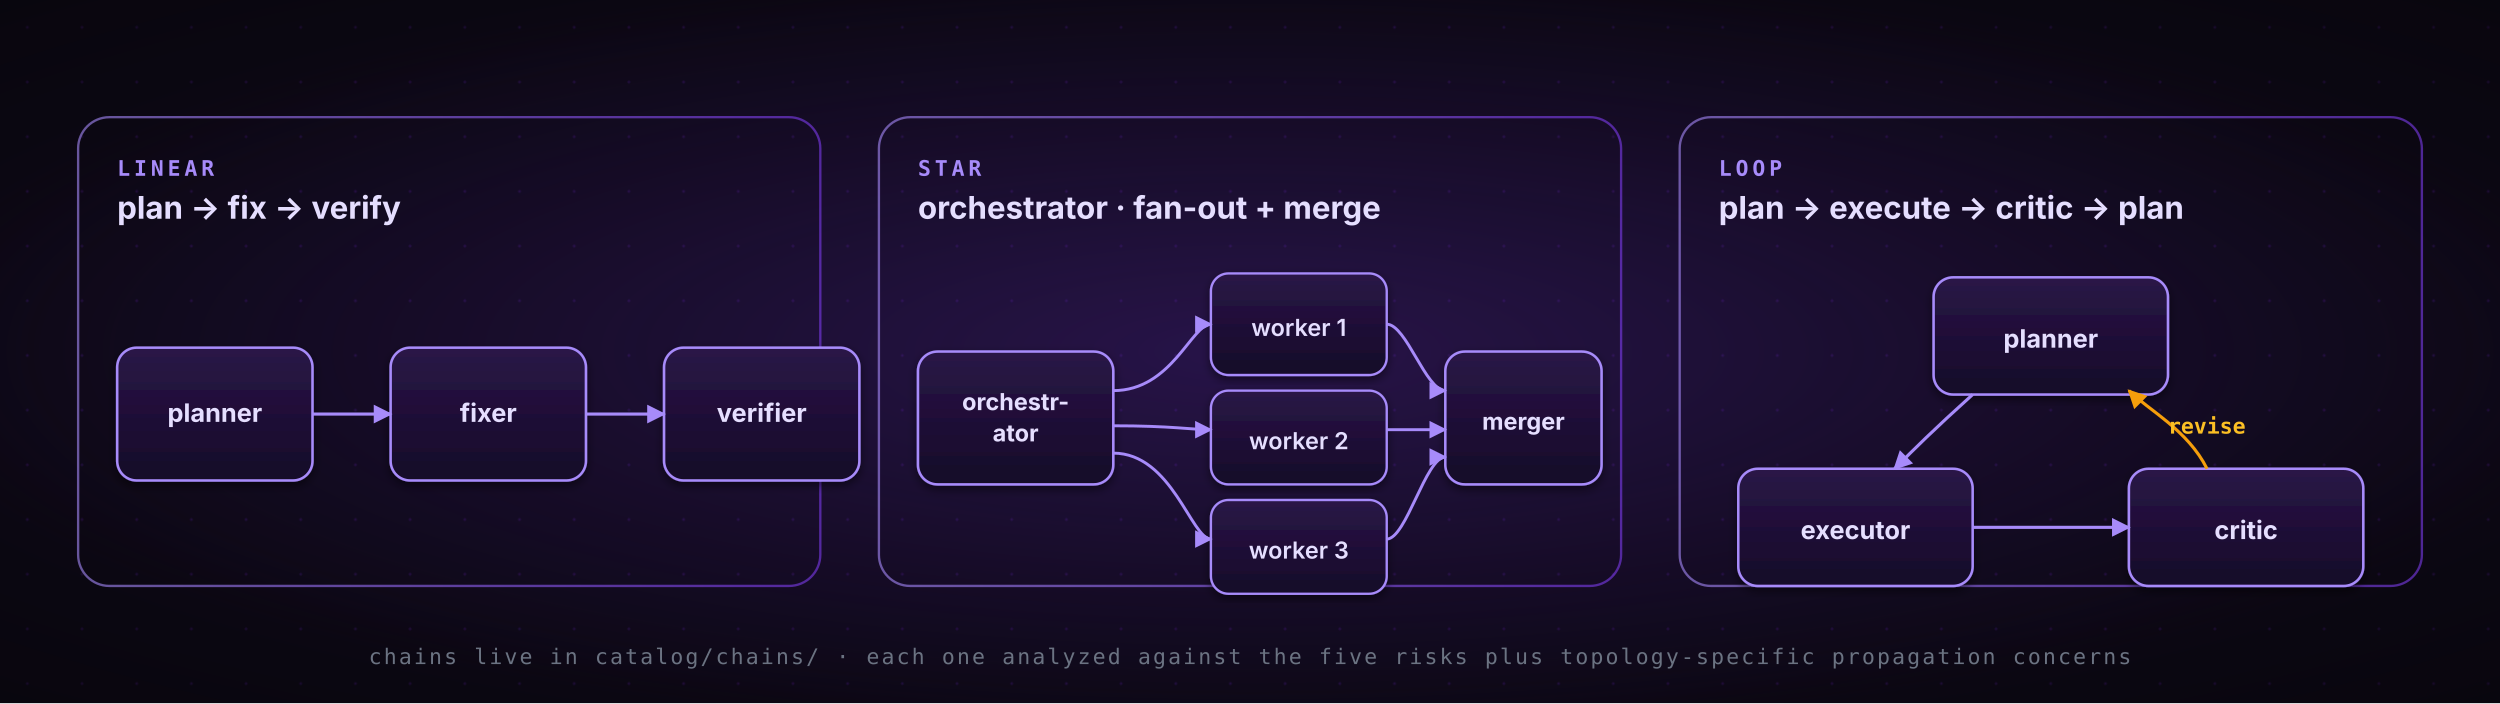
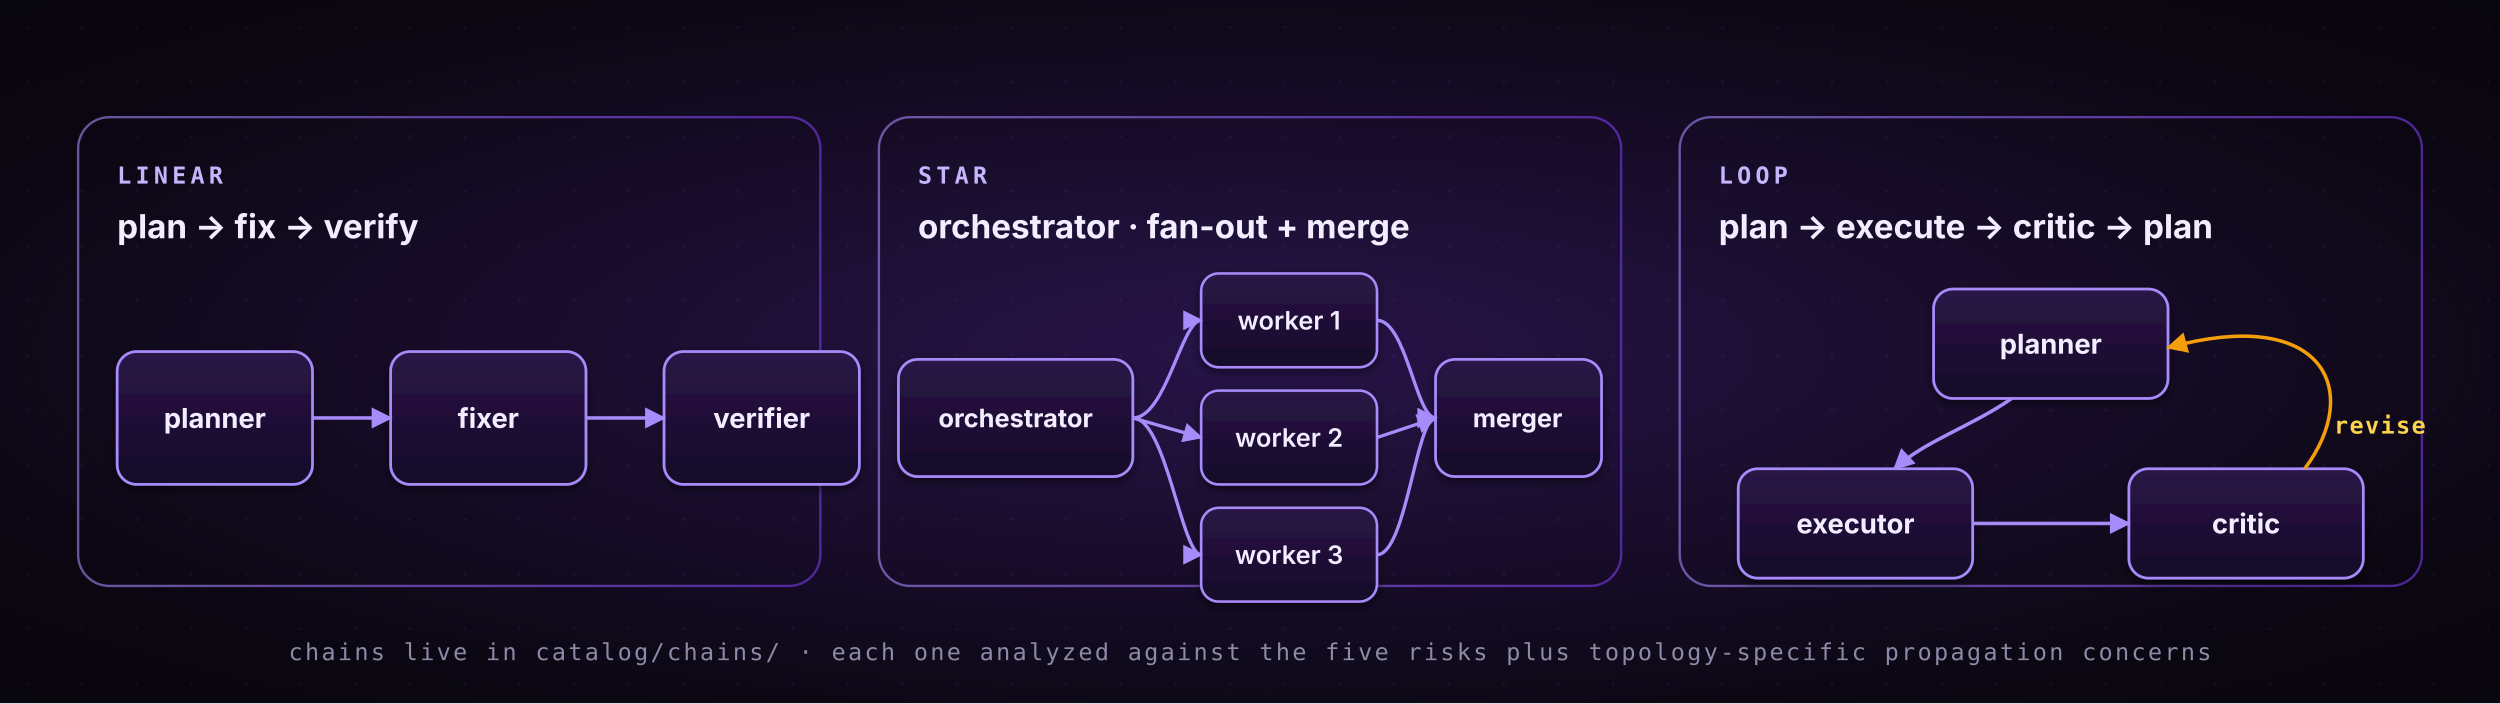
<svg xmlns="http://www.w3.org/2000/svg" viewBox="0 0 1280 360" width="1280" height="360" role="img" aria-label="SMADP chain topologies — linear, star, loop">
  <defs>
    <pattern id="grid" x="0" y="0" width="28" height="28" patternUnits="userSpaceOnUse">
      <circle cx="14" cy="14" r="0.8" fill="#1a0b2e" />
    </pattern>
    <radialGradient id="glow" cx="0.5" cy="0.5" r="0.55">
      <stop offset="0" stop-color="#7C3AED" stop-opacity="0.25" />
      <stop offset="1" stop-color="#7C3AED" stop-opacity="0" />
    </radialGradient>
    <radialGradient id="vignette" cx="0.5" cy="0.5" r="0.85">
      <stop offset="0.55" stop-color="#0b0712" stop-opacity="0" />
      <stop offset="1" stop-color="#000000" stop-opacity="0.55" />
    </radialGradient>
    <linearGradient id="agentFace" x1="0" y1="0" x2="0" y2="1">
      <stop offset="0" stop-color="#2a1647" />
      <stop offset="1" stop-color="#150828" />
    </linearGradient>
    <filter id="agentShadow" x="-10%" y="-10%" width="120%" height="120%">
      <feGaussianBlur in="SourceAlpha" stdDeviation="2.5" />
      <feOffset dx="0" dy="2" />
      <feComponentTransfer>
        <feFuncA type="linear" slope="0.5" />
      </feComponentTransfer>
      <feMerge>
        <feMergeNode />
        <feMergeNode in="SourceGraphic" />
      </feMerge>
    </filter>
-     <filter id="agentGlow" x="-30%" y="-30%" width="160%" height="160%">
-       <feGaussianBlur stdDeviation="3" result="b" />
-       <feFlood flood-color="#7C3AED" flood-opacity="0.5" />
-       <feComposite in2="b" operator="in" />
-       <feMerge>
-         <feMergeNode />
-         <feMergeNode in="SourceGraphic" />
-       </feMerge>
-     </filter>
    <marker id="agentArrow" viewBox="0 0 10 10" refX="9" refY="5" markerWidth="6" markerHeight="6" orient="auto-start-reverse">
      <path d="M 0 0 L 10 5 L 0 10 z" fill="#A78BFA" />
    </marker>
    <marker id="reviseArrow" viewBox="0 0 10 10" refX="9" refY="5" markerWidth="6" markerHeight="6" orient="auto-start-reverse">
      <path d="M 0 0 L 10 5 L 0 10 z" fill="#F59E0B" />
    </marker>
    <linearGradient id="frameStroke" x1="0" y1="0" x2="1" y2="0">
      <stop offset="0" stop-color="#A78BFA" />
      <stop offset="1" stop-color="#7C3AED" />
    </linearGradient>
  </defs>
  <rect width="1280" height="360" fill="#0b0712" />
  <rect width="1280" height="360" fill="url(#grid)" />
  <rect width="1280" height="360" fill="url(#glow)" />
  <rect width="1280" height="360" fill="url(#vignette)" />
  <g>
    <rect x="40" y="60" width="380" height="240" rx="16" fill="none" stroke="url(#frameStroke)" stroke-width="1.2" stroke-opacity="0.6" />
-     <text x="60" y="90" font-family="ui-monospace, SFMono-Regular, Menlo, monospace" font-size="11" font-weight="600" fill="#A78BFA" letter-spacing="0.18em">LINEAR</text>
-     <text x="60" y="112" font-family="Inter, system-ui, -apple-system, Segoe UI, Roboto, sans-serif" font-size="16" font-weight="700" fill="#E5DEFF">plan → fix → verify</text>
+     <text x="60" y="94" font-family="ui-monospace, SFMono-Regular, Menlo, monospace" font-size="12" font-weight="600" fill="#C4B5FD" letter-spacing="0.18em">LINEAR</text>
+     <text x="60" y="122" font-family="Inter, system-ui, -apple-system, Segoe UI, Roboto, sans-serif" font-size="17" font-weight="700" fill="#F3EEFF">plan → fix → verify</text>
    <g filter="url(#agentShadow)">
-       <rect x="60" y="178" width="100" height="68" rx="10" fill="url(#agentFace)" stroke="#A78BFA" stroke-width="1.3" />
-       <text x="110" y="216" text-anchor="middle" font-family="Inter, system-ui, sans-serif" font-size="13" font-weight="700" fill="#E5DEFF">planner</text>
+       <rect x="60" y="180" width="100" height="68" rx="10" fill="url(#agentFace)" stroke="#A78BFA" stroke-width="1.4" />
+       <text x="110" y="214" text-anchor="middle" dominant-baseline="central" font-family="Inter, system-ui, sans-serif" font-size="14" font-weight="700" fill="#F3EEFF">planner</text>
    </g>
    <g filter="url(#agentShadow)">
-       <rect x="200" y="178" width="100" height="68" rx="10" fill="url(#agentFace)" stroke="#A78BFA" stroke-width="1.3" />
-       <text x="250" y="216" text-anchor="middle" font-family="Inter, system-ui, sans-serif" font-size="13" font-weight="700" fill="#E5DEFF">fixer</text>
+       <rect x="200" y="180" width="100" height="68" rx="10" fill="url(#agentFace)" stroke="#A78BFA" stroke-width="1.4" />
+       <text x="250" y="214" text-anchor="middle" dominant-baseline="central" font-family="Inter, system-ui, sans-serif" font-size="14" font-weight="700" fill="#F3EEFF">fixer</text>
    </g>
    <g filter="url(#agentShadow)">
-       <rect x="340" y="178" width="100" height="68" rx="10" fill="url(#agentFace)" stroke="#A78BFA" stroke-width="1.3" />
-       <text x="390" y="216" text-anchor="middle" font-family="Inter, system-ui, sans-serif" font-size="13" font-weight="700" fill="#E5DEFF">verifier</text>
+       <rect x="340" y="180" width="100" height="68" rx="10" fill="url(#agentFace)" stroke="#A78BFA" stroke-width="1.4" />
+       <text x="390" y="214" text-anchor="middle" dominant-baseline="central" font-family="Inter, system-ui, sans-serif" font-size="14" font-weight="700" fill="#F3EEFF">verifier</text>
    </g>
-     <path d="M 160 212 L 200 212" stroke="#A78BFA" stroke-width="1.6" fill="none" marker-end="url(#agentArrow)" />
-     <path d="M 300 212 L 340 212" stroke="#A78BFA" stroke-width="1.6" fill="none" marker-end="url(#agentArrow)" />
+     <path d="M 160 214 L 200 214" stroke="#A78BFA" stroke-width="1.8" fill="none" marker-end="url(#agentArrow)" />
+     <path d="M 300 214 L 340 214" stroke="#A78BFA" stroke-width="1.8" fill="none" marker-end="url(#agentArrow)" />
  </g>
  <g>
    <rect x="450" y="60" width="380" height="240" rx="16" fill="none" stroke="url(#frameStroke)" stroke-width="1.2" stroke-opacity="0.6" />
-     <text x="470" y="90" font-family="ui-monospace, SFMono-Regular, Menlo, monospace" font-size="11" font-weight="600" fill="#A78BFA" letter-spacing="0.18em">STAR</text>
-     <text x="470" y="112" font-family="Inter, system-ui, -apple-system, Segoe UI, Roboto, sans-serif" font-size="16" font-weight="700" fill="#E5DEFF">orchestrator · fan-out + merge</text>
+     <text x="470" y="94" font-family="ui-monospace, SFMono-Regular, Menlo, monospace" font-size="12" font-weight="600" fill="#C4B5FD" letter-spacing="0.18em">STAR</text>
+     <text x="470" y="122" font-family="Inter, system-ui, -apple-system, Segoe UI, Roboto, sans-serif" font-size="17" font-weight="700" fill="#F3EEFF">orchestrator · fan-out + merge</text>
    <g filter="url(#agentShadow)">
-       <rect x="470" y="180" width="100" height="68" rx="10" fill="url(#agentFace)" stroke="#A78BFA" stroke-width="1.3" />
-       <text x="520" y="210" text-anchor="middle" font-family="Inter, system-ui, sans-serif" font-size="12" font-weight="700" fill="#E5DEFF">orchestr-</text>
-       <text x="520" y="226" text-anchor="middle" font-family="Inter, system-ui, sans-serif" font-size="12" font-weight="700" fill="#E5DEFF">ator</text>
+       <rect x="460" y="184" width="120" height="60" rx="10" fill="url(#agentFace)" stroke="#A78BFA" stroke-width="1.4" />
+       <text x="520" y="214" text-anchor="middle" dominant-baseline="central" font-family="Inter, system-ui, sans-serif" font-size="13" font-weight="700" fill="#F3EEFF">orchestrator</text>
    </g>
    <g filter="url(#agentShadow)">
-       <rect x="620" y="140" width="90" height="52" rx="9" fill="url(#agentFace)" stroke="#A78BFA" stroke-width="1.2" />
-       <text x="665" y="172" text-anchor="middle" font-family="Inter, system-ui, sans-serif" font-size="12" font-weight="600" fill="#E5DEFF">worker 1</text>
+       <rect x="615" y="140" width="90" height="48" rx="9" fill="url(#agentFace)" stroke="#A78BFA" stroke-width="1.3" />
+       <text x="660" y="164" text-anchor="middle" dominant-baseline="central" font-family="Inter, system-ui, sans-serif" font-size="13" font-weight="600" fill="#F3EEFF">worker 1</text>
    </g>
    <g filter="url(#agentShadow)">
-       <rect x="620" y="200" width="90" height="48" rx="9" fill="url(#agentFace)" stroke="#A78BFA" stroke-width="1.2" />
-       <text x="665" y="230" text-anchor="middle" font-family="Inter, system-ui, sans-serif" font-size="12" font-weight="600" fill="#E5DEFF">worker 2</text>
+       <rect x="615" y="200" width="90" height="48" rx="9" fill="url(#agentFace)" stroke="#A78BFA" stroke-width="1.3" />
+       <text x="660" y="224" text-anchor="middle" dominant-baseline="central" font-family="Inter, system-ui, sans-serif" font-size="13" font-weight="600" fill="#F3EEFF">worker 2</text>
    </g>
    <g filter="url(#agentShadow)">
-       <rect x="620" y="256" width="90" height="48" rx="9" fill="url(#agentFace)" stroke="#A78BFA" stroke-width="1.2" />
-       <text x="665" y="286" text-anchor="middle" font-family="Inter, system-ui, sans-serif" font-size="12" font-weight="600" fill="#E5DEFF">worker 3</text>
+       <rect x="615" y="260" width="90" height="48" rx="9" fill="url(#agentFace)" stroke="#A78BFA" stroke-width="1.3" />
+       <text x="660" y="284" text-anchor="middle" dominant-baseline="central" font-family="Inter, system-ui, sans-serif" font-size="13" font-weight="600" fill="#F3EEFF">worker 3</text>
    </g>
    <g filter="url(#agentShadow)">
-       <rect x="740" y="180" width="80" height="68" rx="10" fill="url(#agentFace)" stroke="#A78BFA" stroke-width="1.3" />
-       <text x="780" y="220" text-anchor="middle" font-family="Inter, system-ui, sans-serif" font-size="12" font-weight="700" fill="#E5DEFF">merger</text>
+       <rect x="735" y="184" width="85" height="60" rx="10" fill="url(#agentFace)" stroke="#A78BFA" stroke-width="1.4" />
+       <text x="777" y="214" text-anchor="middle" dominant-baseline="central" font-family="Inter, system-ui, sans-serif" font-size="13" font-weight="700" fill="#F3EEFF">merger</text>
    </g>
-     <path d="M 570 200 C 600 200, 610 166, 620 166" stroke="#A78BFA" stroke-width="1.5" fill="none" marker-end="url(#agentArrow)" />
-     <path d="M 570 218 C 600 218, 610 220, 620 220" stroke="#A78BFA" stroke-width="1.5" fill="none" marker-end="url(#agentArrow)" />
-     <path d="M 570 232 C 600 232, 610 276, 620 276" stroke="#A78BFA" stroke-width="1.5" fill="none" marker-end="url(#agentArrow)" />
-     <path d="M 710 166 C 720 166, 730 200, 740 200" stroke="#A78BFA" stroke-width="1.5" fill="none" marker-end="url(#agentArrow)" />
-     <path d="M 710 220 L 740 220" stroke="#A78BFA" stroke-width="1.5" fill="none" marker-end="url(#agentArrow)" />
-     <path d="M 710 276 C 720 276, 730 234, 740 234" stroke="#A78BFA" stroke-width="1.5" fill="none" marker-end="url(#agentArrow)" />
+     <path d="M 580 214 C 597 214, 605 164, 615 164" stroke="#A78BFA" stroke-width="1.7" fill="none" marker-end="url(#agentArrow)" />
+     <path d="M 580 214 L 615 224" stroke="#A78BFA" stroke-width="1.7" fill="none" marker-end="url(#agentArrow)" />
+     <path d="M 580 214 C 597 214, 605 284, 615 284" stroke="#A78BFA" stroke-width="1.7" fill="none" marker-end="url(#agentArrow)" />
+     <path d="M 705 164 C 720 164, 725 214, 735 214" stroke="#A78BFA" stroke-width="1.7" fill="none" marker-end="url(#agentArrow)" />
+     <path d="M 705 224 L 735 214" stroke="#A78BFA" stroke-width="1.7" fill="none" marker-end="url(#agentArrow)" />
+     <path d="M 705 284 C 720 284, 725 214, 735 214" stroke="#A78BFA" stroke-width="1.7" fill="none" marker-end="url(#agentArrow)" />
  </g>
  <g>
    <rect x="860" y="60" width="380" height="240" rx="16" fill="none" stroke="url(#frameStroke)" stroke-width="1.2" stroke-opacity="0.6" />
-     <text x="880" y="90" font-family="ui-monospace, SFMono-Regular, Menlo, monospace" font-size="11" font-weight="600" fill="#A78BFA" letter-spacing="0.18em">LOOP</text>
-     <text x="880" y="112" font-family="Inter, system-ui, -apple-system, Segoe UI, Roboto, sans-serif" font-size="16" font-weight="700" fill="#E5DEFF">plan → execute → critic → plan</text>
+     <text x="880" y="94" font-family="ui-monospace, SFMono-Regular, Menlo, monospace" font-size="12" font-weight="600" fill="#C4B5FD" letter-spacing="0.18em">LOOP</text>
+     <text x="880" y="122" font-family="Inter, system-ui, -apple-system, Segoe UI, Roboto, sans-serif" font-size="17" font-weight="700" fill="#F3EEFF">plan → execute → critic → plan</text>
    <g filter="url(#agentShadow)">
-       <rect x="990" y="142" width="120" height="60" rx="10" fill="url(#agentFace)" stroke="#A78BFA" stroke-width="1.3" />
-       <text x="1050" y="178" text-anchor="middle" font-family="Inter, system-ui, sans-serif" font-size="13" font-weight="700" fill="#E5DEFF">planner</text>
+       <rect x="990" y="148" width="120" height="56" rx="10" fill="url(#agentFace)" stroke="#A78BFA" stroke-width="1.4" />
+       <text x="1050" y="176" text-anchor="middle" dominant-baseline="central" font-family="Inter, system-ui, sans-serif" font-size="14" font-weight="700" fill="#F3EEFF">planner</text>
    </g>
    <g filter="url(#agentShadow)">
-       <rect x="890" y="240" width="120" height="60" rx="10" fill="url(#agentFace)" stroke="#A78BFA" stroke-width="1.3" />
-       <text x="950" y="276" text-anchor="middle" font-family="Inter, system-ui, sans-serif" font-size="13" font-weight="700" fill="#E5DEFF">executor</text>
+       <rect x="890" y="240" width="120" height="56" rx="10" fill="url(#agentFace)" stroke="#A78BFA" stroke-width="1.4" />
+       <text x="950" y="268" text-anchor="middle" dominant-baseline="central" font-family="Inter, system-ui, sans-serif" font-size="14" font-weight="700" fill="#F3EEFF">executor</text>
    </g>
    <g filter="url(#agentShadow)">
-       <rect x="1090" y="240" width="120" height="60" rx="10" fill="url(#agentFace)" stroke="#A78BFA" stroke-width="1.3" />
-       <text x="1150" y="276" text-anchor="middle" font-family="Inter, system-ui, sans-serif" font-size="13" font-weight="700" fill="#E5DEFF">critic</text>
+       <rect x="1090" y="240" width="120" height="56" rx="10" fill="url(#agentFace)" stroke="#A78BFA" stroke-width="1.4" />
+       <text x="1150" y="268" text-anchor="middle" dominant-baseline="central" font-family="Inter, system-ui, sans-serif" font-size="14" font-weight="700" fill="#F3EEFF">critic</text>
    </g>
-     <path d="M 1010 202 C 990 220, 980 230, 970 240" stroke="#A78BFA" stroke-width="1.6" fill="none" marker-end="url(#agentArrow)" />
-     <path d="M 1010 270 L 1090 270" stroke="#A78BFA" stroke-width="1.6" fill="none" marker-end="url(#agentArrow)" />
-     <path d="M 1130 240 C 1120 220, 1100 210, 1090 200" stroke="#F59E0B" stroke-width="1.6" fill="none" marker-end="url(#reviseArrow)" />
-     <text x="1110" y="222" font-family="ui-monospace, SFMono-Regular, Menlo, monospace" font-size="11" font-weight="600" fill="#FBBF24">revise</text>
+     <path d="M 1030 204 C 1010 218, 985 226, 970 240" stroke="#A78BFA" stroke-width="1.8" fill="none" marker-end="url(#agentArrow)" />
+     <path d="M 1010 268 L 1090 268" stroke="#A78BFA" stroke-width="1.8" fill="none" marker-end="url(#agentArrow)" />
+     <path d="M 1180 240 C 1210 200, 1190 156, 1110 178" stroke="#F59E0B" stroke-width="1.8" fill="none" marker-end="url(#reviseArrow)" />
+     <text x="1195" y="222" font-family="ui-monospace, SFMono-Regular, Menlo, monospace" font-size="12" font-weight="700" fill="#FCD34D" letter-spacing="0.06em">revise</text>
  </g>
-   <text x="640" y="340" text-anchor="middle" font-family="ui-monospace, SFMono-Regular, Menlo, monospace" font-size="11" fill="#6b7382" letter-spacing="0.10em">
+   <text x="640" y="338" text-anchor="middle" font-family="ui-monospace, SFMono-Regular, Menlo, monospace" font-size="12" fill="#8b8aa7" letter-spacing="0.10em">
    chains live in catalog/chains/ · each one analyzed against the five risks plus topology-specific propagation concerns
  </text>
</svg>
